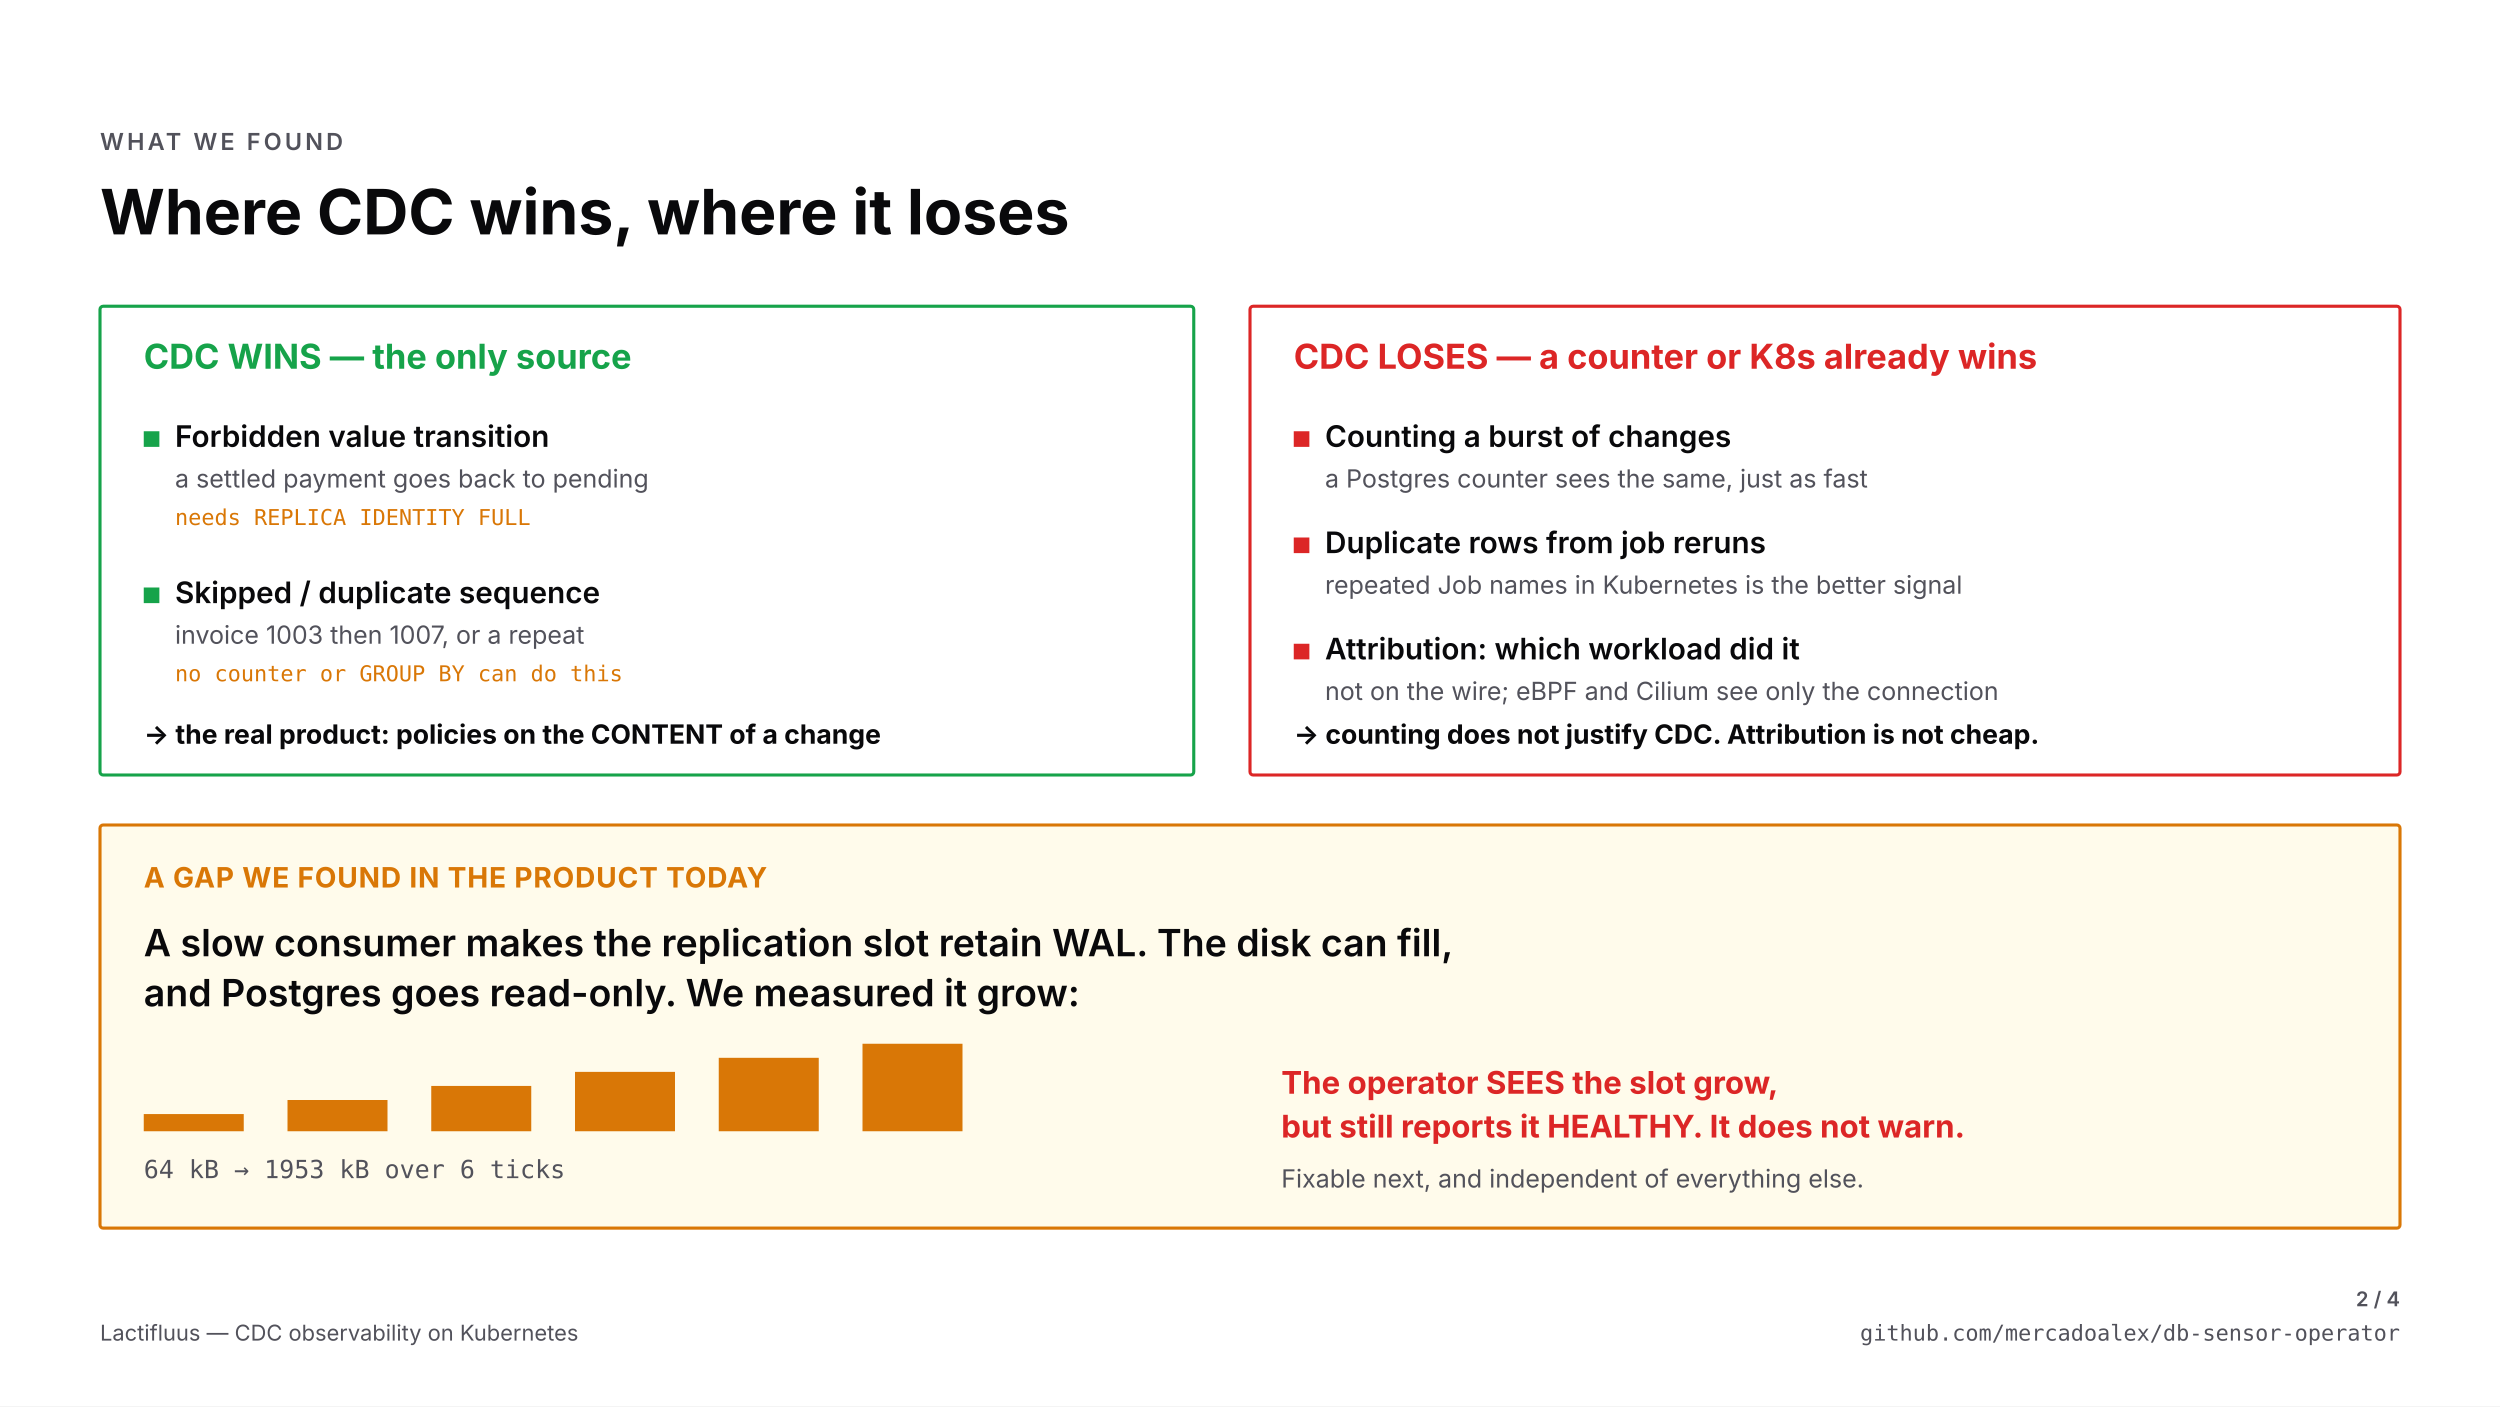
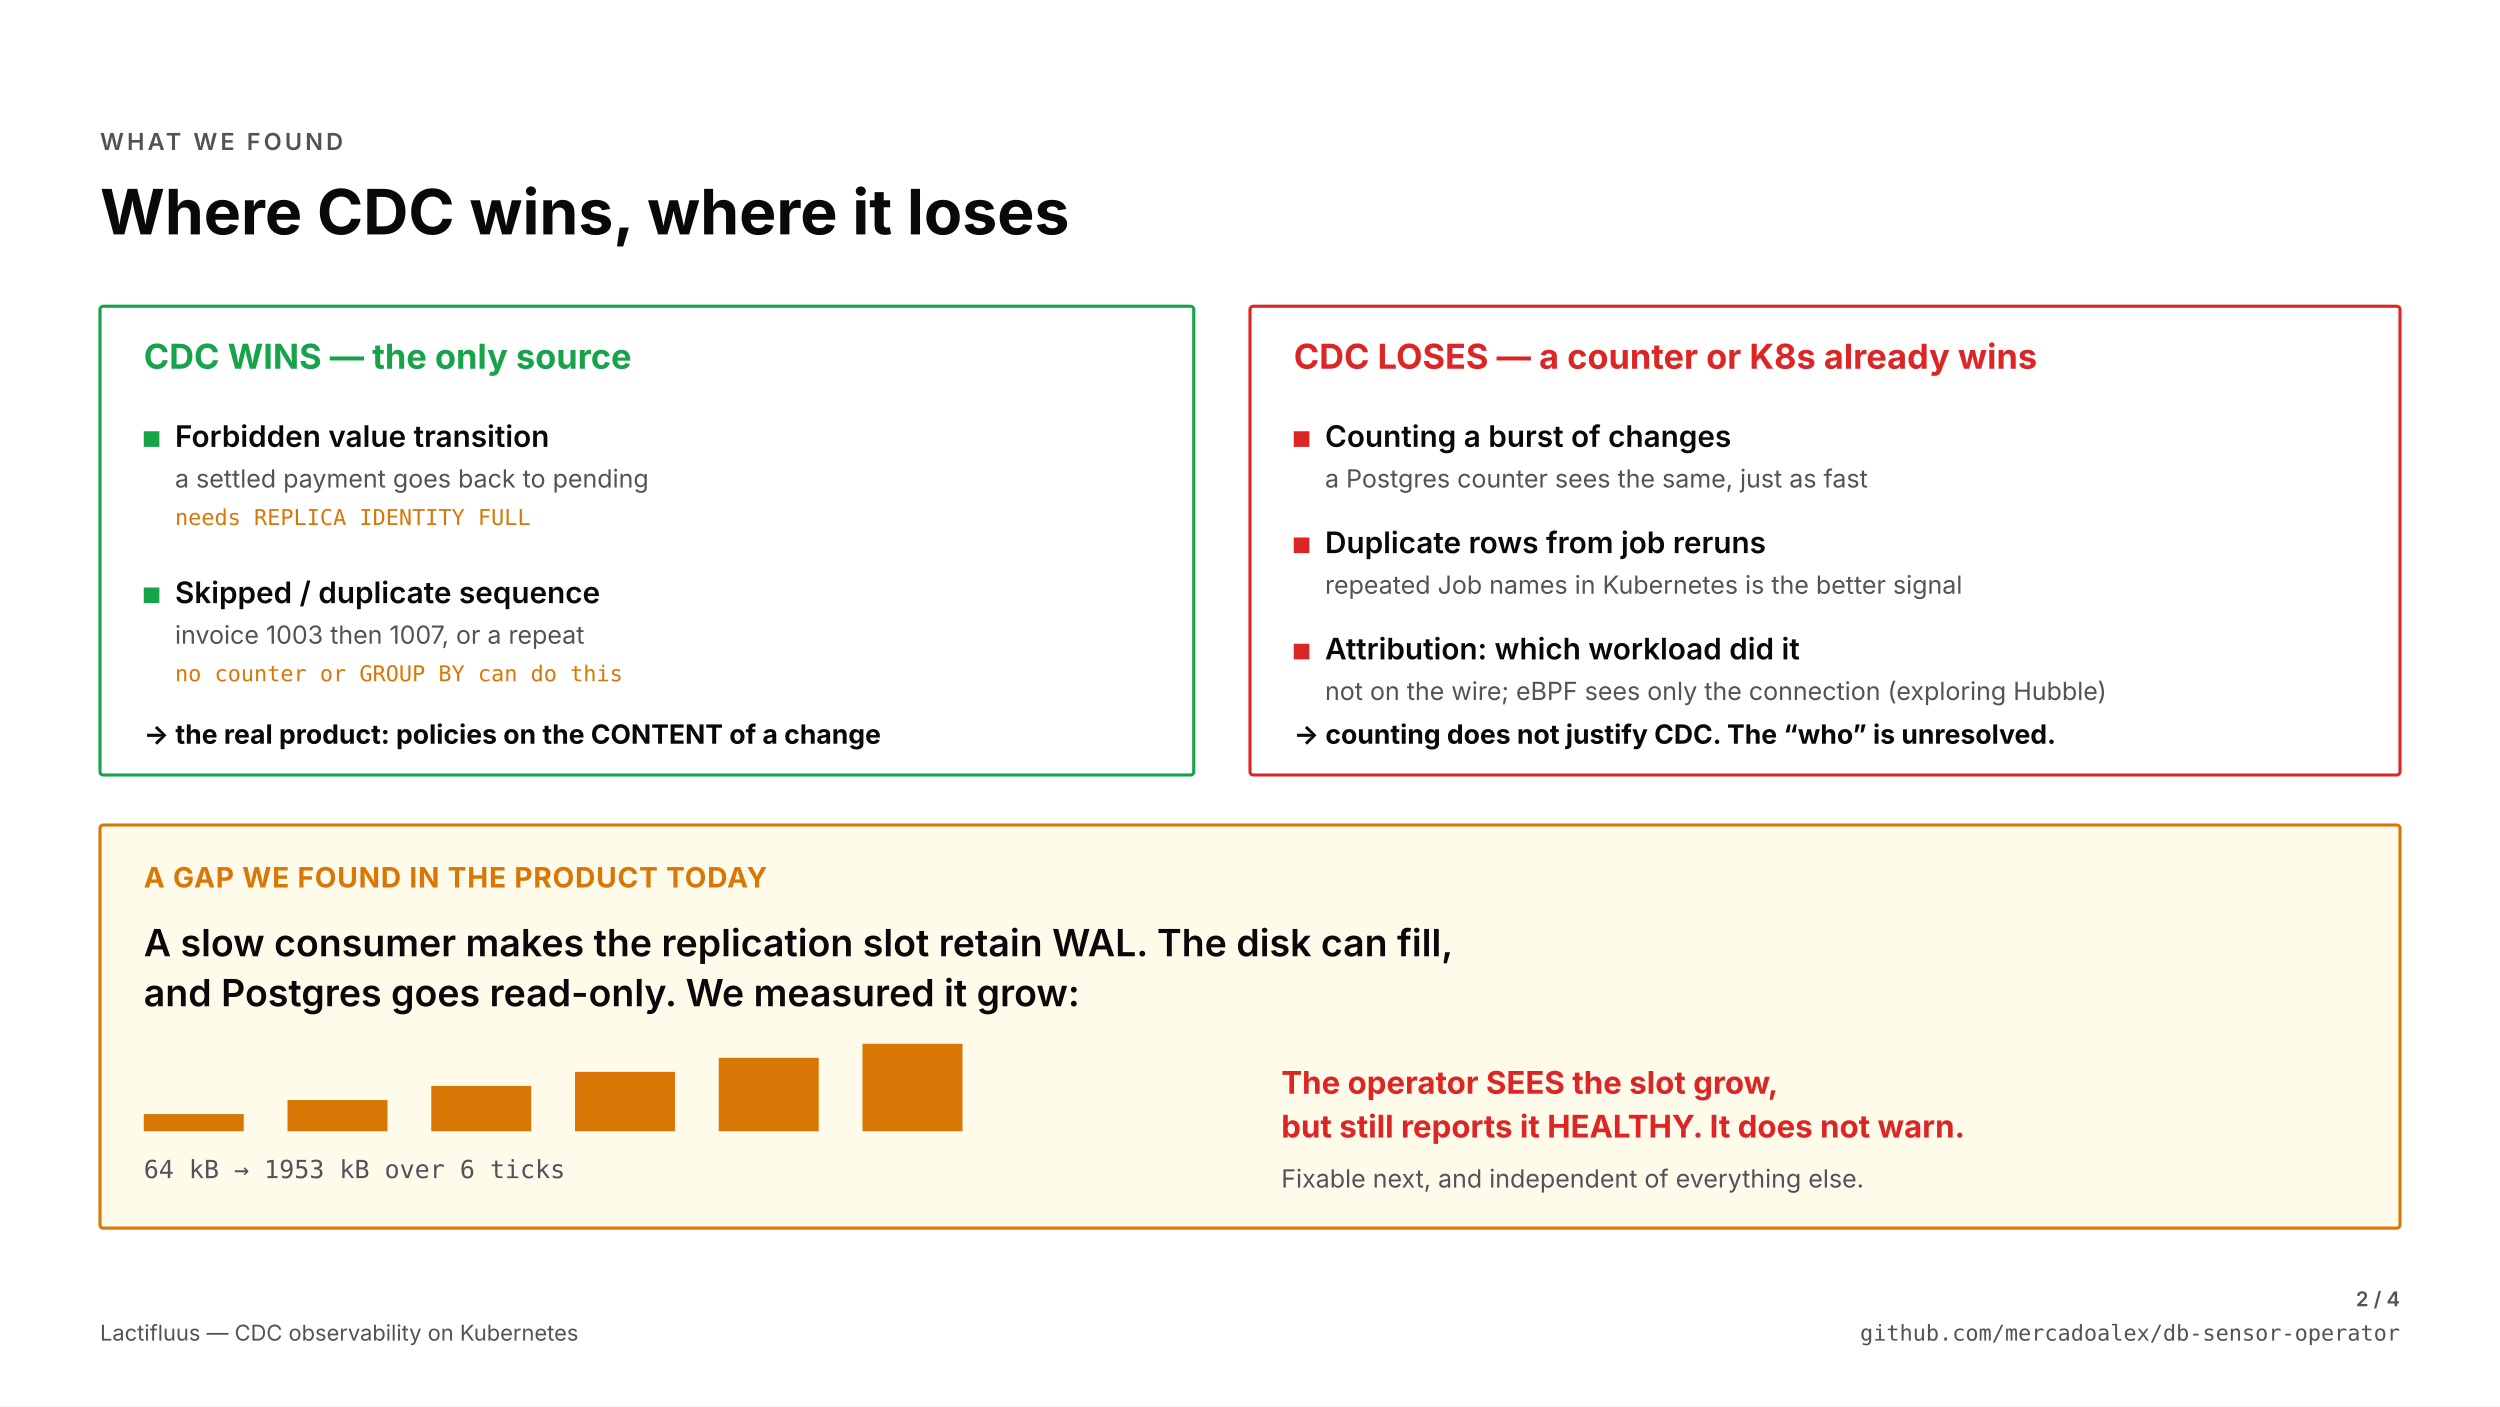
<svg xmlns="http://www.w3.org/2000/svg" viewBox="0 0 1600 900" width="1600" height="900" role="img" aria-labelledby="t d">
  <defs>
    <marker id="arr" viewBox="0 0 10 10" refX="9" refY="5" markerWidth="7" markerHeight="7" orient="auto-start-reverse">
      <path d="M0,1 L9,5 L0,9 z" fill="#18181b" />
    </marker>
  </defs>
  <rect width="1600" height="900" fill="#ffffff" />
  <text x="64" y="96" font-family="Inter, Geist, -apple-system, 'Segoe UI', Helvetica, Arial, sans-serif" font-size="15" font-weight="600" fill="#52525b" text-anchor="start" letter-spacing="2">WHAT WE FOUND</text>
  <text x="64" y="150" font-family="Inter, Geist, -apple-system, 'Segoe UI', Helvetica, Arial, sans-serif" font-size="40" font-weight="700" fill="#09090b" text-anchor="start">Where CDC wins, where it loses</text>
  <rect x="64" y="196" width="700" height="300" rx="2" fill="#ffffff" stroke="#16a34a" stroke-width="2" />
  <text x="92" y="236" font-family="Inter, Geist, -apple-system, 'Segoe UI', Helvetica, Arial, sans-serif" font-size="22" font-weight="700" fill="#16a34a" text-anchor="start">CDC WINS — the only source</text>
  <rect x="92" y="276" width="10" height="10" fill="#16a34a" />
  <text x="112" y="286" font-family="Inter, Geist, -apple-system, 'Segoe UI', Helvetica, Arial, sans-serif" font-size="19" font-weight="600" fill="#09090b" text-anchor="start">Forbidden value transition</text>
  <text x="112" y="312" font-family="Inter, Geist, -apple-system, 'Segoe UI', Helvetica, Arial, sans-serif" font-size="16" font-weight="400" fill="#52525b" text-anchor="start">a settled payment goes back to pending</text>
  <text x="112" y="336" font-family="'JetBrains Mono', ui-monospace, Menlo, Consolas, monospace" font-size="14" font-weight="400" fill="#d97706" text-anchor="start">needs REPLICA IDENTITY FULL</text>
  <rect x="92" y="376" width="10" height="10" fill="#16a34a" />
  <text x="112" y="386" font-family="Inter, Geist, -apple-system, 'Segoe UI', Helvetica, Arial, sans-serif" font-size="19" font-weight="600" fill="#09090b" text-anchor="start">Skipped / duplicate sequence</text>
  <text x="112" y="412" font-family="Inter, Geist, -apple-system, 'Segoe UI', Helvetica, Arial, sans-serif" font-size="16" font-weight="400" fill="#52525b" text-anchor="start">invoice 1003 then 1007, or a repeat</text>
  <text x="112" y="436" font-family="'JetBrains Mono', ui-monospace, Menlo, Consolas, monospace" font-size="14" font-weight="400" fill="#d97706" text-anchor="start">no counter or GROUP BY can do this</text>
  <text x="92" y="476" font-family="Inter, Geist, -apple-system, 'Segoe UI', Helvetica, Arial, sans-serif" font-size="17" font-weight="700" fill="#09090b" text-anchor="start">→ the real product: policies on the CONTENT of a change</text>
  <rect x="800" y="196" width="736" height="300" rx="2" fill="#ffffff" stroke="#dc2626" stroke-width="2" />
  <text x="828" y="236" font-family="Inter, Geist, -apple-system, 'Segoe UI', Helvetica, Arial, sans-serif" font-size="22" font-weight="700" fill="#dc2626" text-anchor="start">CDC LOSES — a counter or K8s already wins</text>
  <rect x="828" y="276" width="10" height="10" fill="#dc2626" />
  <text x="848" y="286" font-family="Inter, Geist, -apple-system, 'Segoe UI', Helvetica, Arial, sans-serif" font-size="19" font-weight="600" fill="#09090b" text-anchor="start">Counting a burst of changes</text>
  <text x="848" y="312" font-family="Inter, Geist, -apple-system, 'Segoe UI', Helvetica, Arial, sans-serif" font-size="16" font-weight="400" fill="#52525b" text-anchor="start">a Postgres counter sees the same, just as fast</text>
  <rect x="828" y="344" width="10" height="10" fill="#dc2626" />
  <text x="848" y="354" font-family="Inter, Geist, -apple-system, 'Segoe UI', Helvetica, Arial, sans-serif" font-size="19" font-weight="600" fill="#09090b" text-anchor="start">Duplicate rows from job reruns</text>
  <text x="848" y="380" font-family="Inter, Geist, -apple-system, 'Segoe UI', Helvetica, Arial, sans-serif" font-size="16" font-weight="400" fill="#52525b" text-anchor="start">repeated Job names in Kubernetes is the better signal</text>
  <rect x="828" y="412" width="10" height="10" fill="#dc2626" />
  <text x="848" y="422" font-family="Inter, Geist, -apple-system, 'Segoe UI', Helvetica, Arial, sans-serif" font-size="19" font-weight="600" fill="#09090b" text-anchor="start">Attribution: which workload did it</text>
-   <text x="848" y="448" font-family="Inter, Geist, -apple-system, 'Segoe UI', Helvetica, Arial, sans-serif" font-size="16" font-weight="400" fill="#52525b" text-anchor="start">not on the wire; eBPF and Cilium see only the connection</text>
-   <text x="828" y="476" font-family="Inter, Geist, -apple-system, 'Segoe UI', Helvetica, Arial, sans-serif" font-size="17" font-weight="700" fill="#09090b" text-anchor="start">→ counting does not justify CDC. Attribution is not cheap.</text>
+   <text x="848" y="448" font-family="Inter, Geist, -apple-system, 'Segoe UI', Helvetica, Arial, sans-serif" font-size="16" font-weight="400" fill="#52525b" text-anchor="start">not on the wire; eBPF sees only the connection (exploring Hubble)</text>
+   <text x="828" y="476" font-family="Inter, Geist, -apple-system, 'Segoe UI', Helvetica, Arial, sans-serif" font-size="17" font-weight="700" fill="#09090b" text-anchor="start">→ counting does not justify CDC. The “who” is unresolved.</text>
  <rect x="64" y="528" width="1472" height="258" rx="2" fill="#fffbeb" stroke="#d97706" stroke-width="2" />
  <text x="92" y="568" font-family="Inter, Geist, -apple-system, 'Segoe UI', Helvetica, Arial, sans-serif" font-size="18" font-weight="700" fill="#d97706" text-anchor="start" letter-spacing="0.5">A GAP WE FOUND IN THE PRODUCT TODAY</text>
  <text x="92" y="612" font-family="Inter, Geist, -apple-system, 'Segoe UI', Helvetica, Arial, sans-serif" font-size="24" font-weight="600" fill="#09090b" text-anchor="start">A slow consumer makes the replication slot retain WAL. The disk can fill,</text>
  <text x="92" y="644" font-family="Inter, Geist, -apple-system, 'Segoe UI', Helvetica, Arial, sans-serif" font-size="24" font-weight="600" fill="#09090b" text-anchor="start">and Postgres goes read-only. We measured it grow:</text>
  <rect x="92" y="713" width="64" height="11" fill="#d97706" />
  <rect x="184" y="704" width="64" height="20" fill="#d97706" />
  <rect x="276" y="695" width="64" height="29" fill="#d97706" />
  <rect x="368" y="686" width="64" height="38" fill="#d97706" />
  <rect x="460" y="677" width="64" height="47" fill="#d97706" />
  <rect x="552" y="668" width="64" height="56" fill="#d97706" />
  <text x="92" y="754" font-family="'JetBrains Mono', ui-monospace, Menlo, Consolas, monospace" font-size="16" font-weight="400" fill="#52525b" text-anchor="start">64 kB → 1953 kB over 6 ticks</text>
  <text x="820" y="700" font-family="Inter, Geist, -apple-system, 'Segoe UI', Helvetica, Arial, sans-serif" font-size="20" font-weight="700" fill="#dc2626" text-anchor="start">The operator SEES the slot grow,</text>
  <text x="820" y="728" font-family="Inter, Geist, -apple-system, 'Segoe UI', Helvetica, Arial, sans-serif" font-size="20" font-weight="700" fill="#dc2626" text-anchor="start">but still reports it HEALTHY. It does not warn.</text>
  <text x="820" y="760" font-family="Inter, Geist, -apple-system, 'Segoe UI', Helvetica, Arial, sans-serif" font-size="16" font-weight="400" fill="#52525b" text-anchor="start">Fixable next, and independent of everything else.</text>
  <text x="64" y="858" font-family="Inter, Geist, -apple-system, 'Segoe UI', Helvetica, Arial, sans-serif" font-size="14" font-weight="400" fill="#52525b" text-anchor="start">Lactifluus — CDC observability on Kubernetes</text>
  <text x="1536" y="858" font-family="'JetBrains Mono', ui-monospace, Menlo, Consolas, monospace" font-size="14" font-weight="400" fill="#52525b" text-anchor="end">github.com/mercadoalex/db-sensor-operator</text>
  <text x="1536" y="836" font-family="Inter, Geist, -apple-system, 'Segoe UI', Helvetica, Arial, sans-serif" font-size="13" font-weight="600" fill="#52525b" text-anchor="end">2 / 4</text>
</svg>
